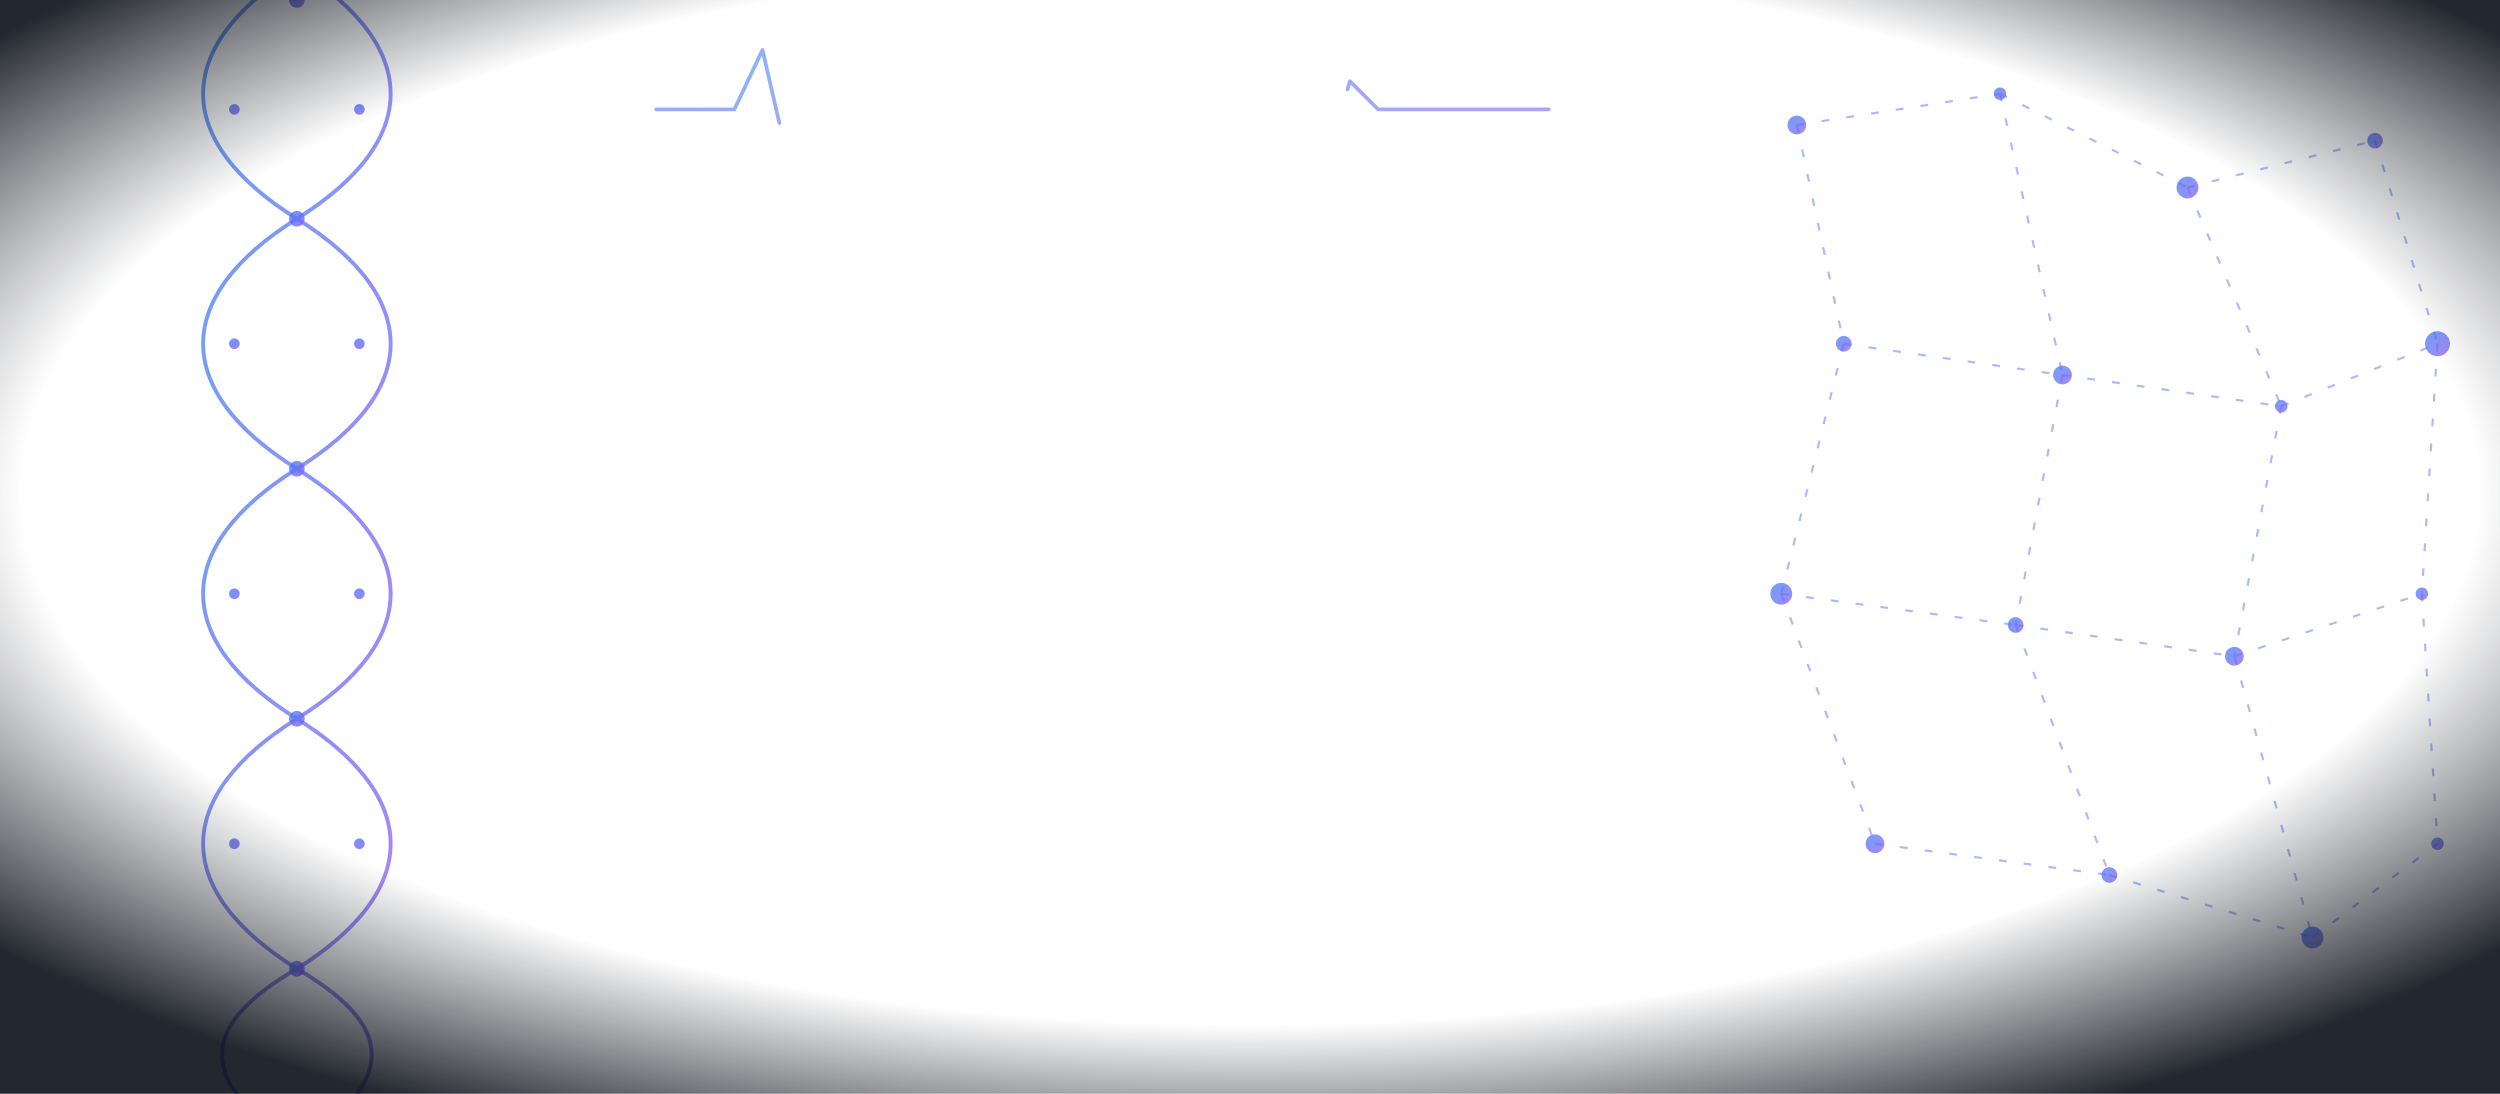
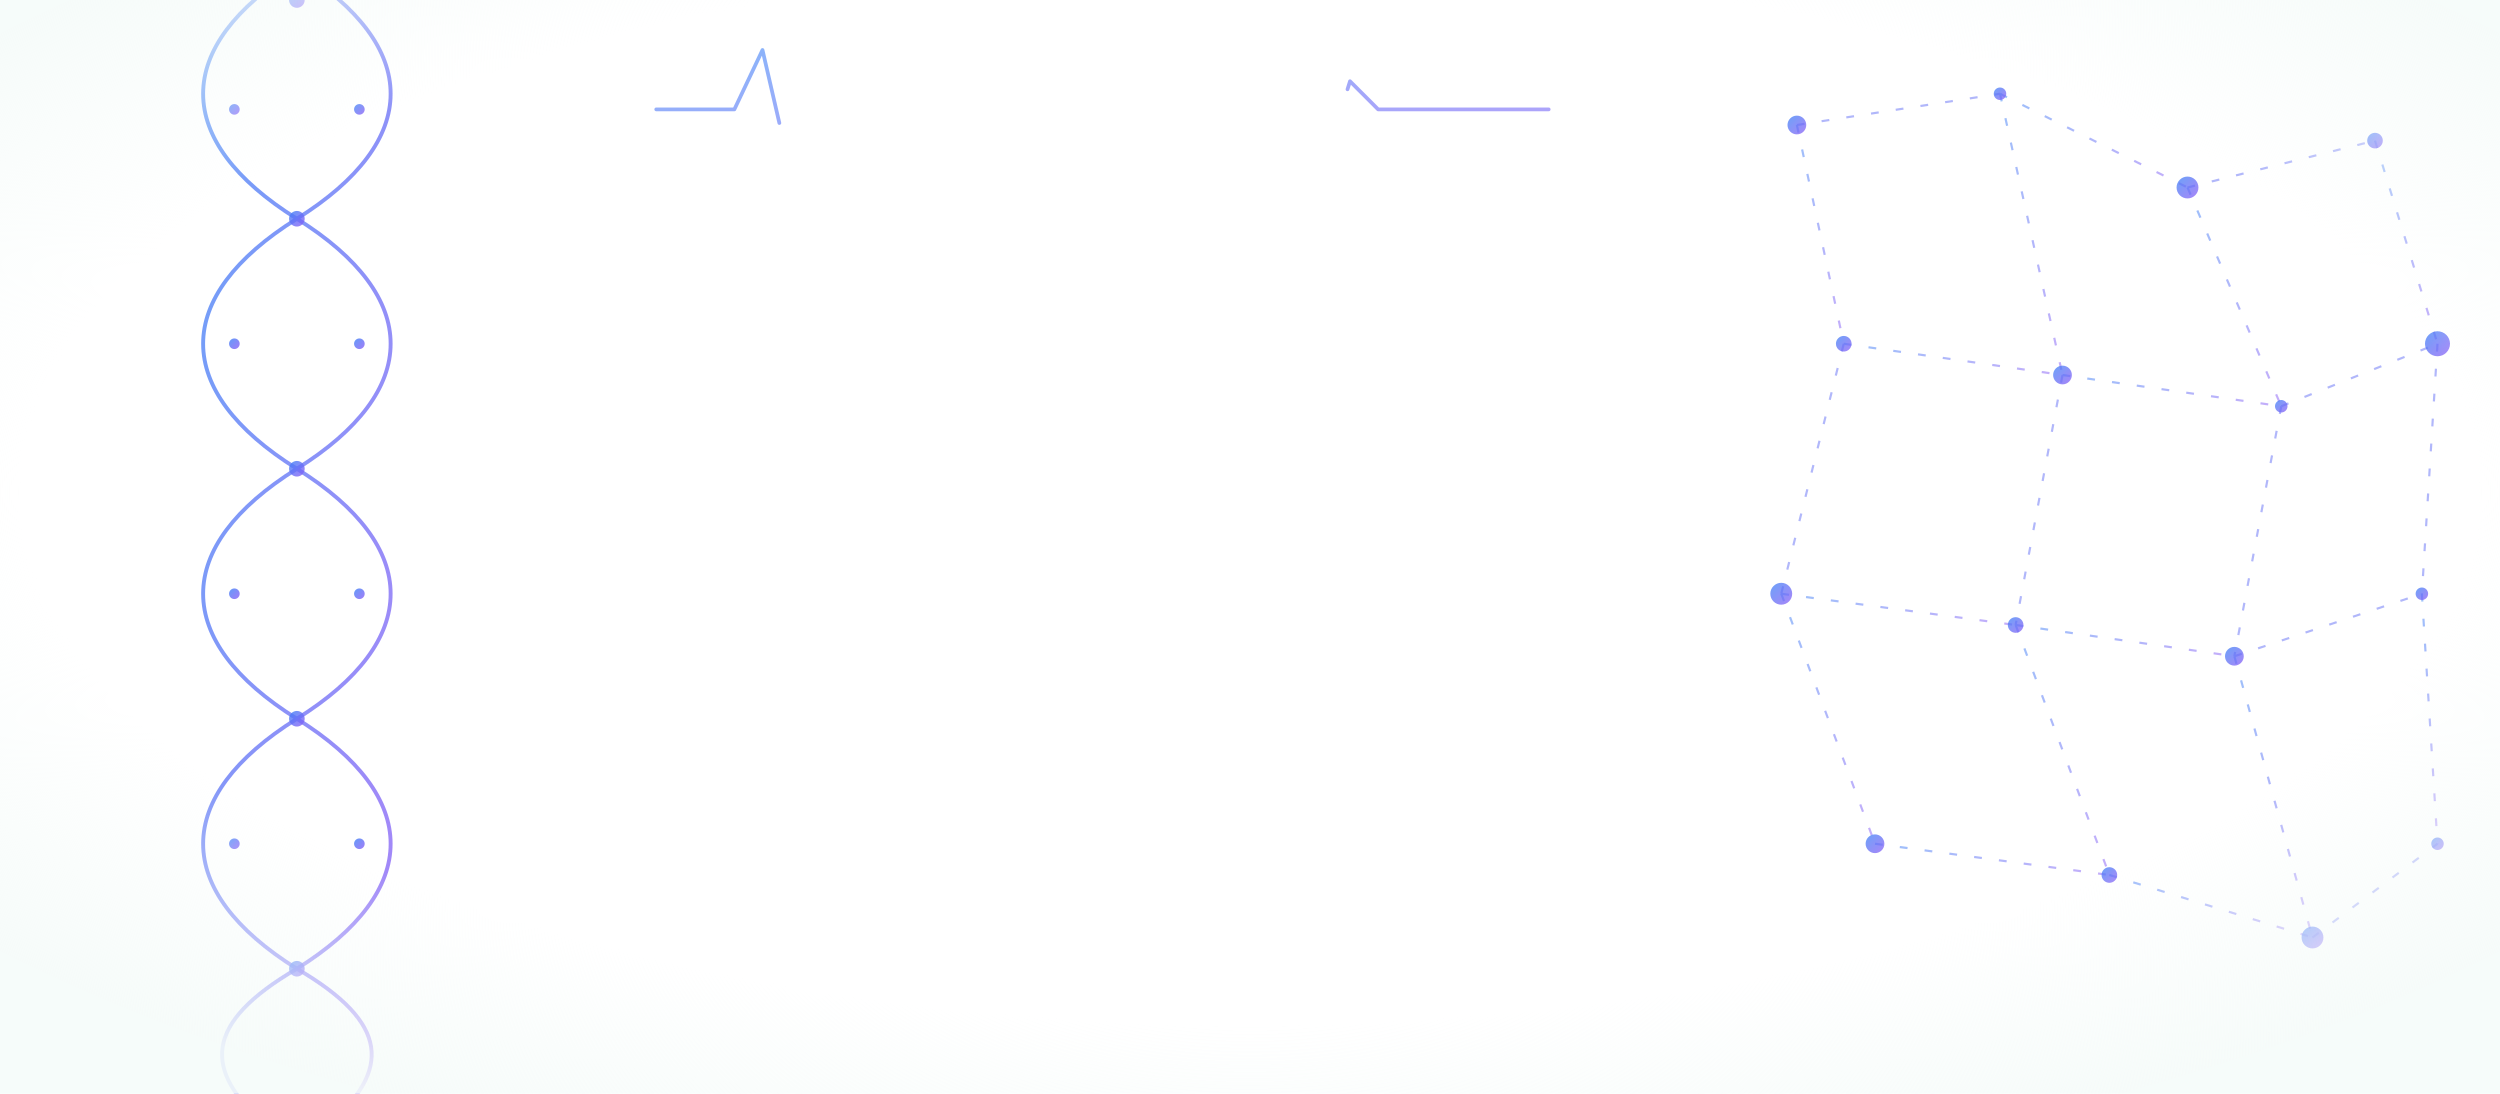
<svg xmlns="http://www.w3.org/2000/svg" viewBox="0 0 1600 700" preserveAspectRatio="xMidYMid slice" aria-hidden="true">
  <defs>
    <linearGradient id="hb-grad" x1="0" y1="0" x2="1" y2="1">
      <stop offset="0" stop-color="#3b82f6" />
      <stop offset="1" stop-color="#8b5cf6" />
    </linearGradient>
    <radialGradient id="hb-fade" cx="50%" cy="45%" r="65%">
-       <stop offset="0%" stop-color="#0a0e17" stop-opacity="0" />
-       <stop offset="75%" stop-color="#0a0e17" stop-opacity="0" />
-       <stop offset="100%" stop-color="#0a0e17" stop-opacity="0.9" />
+       <stop offset="0%" stop-color="#f5fbf9" stop-opacity="0" />
+       <stop offset="75%" stop-color="#f5fbf9" stop-opacity="0" />
+       <stop offset="100%" stop-color="#f5fbf9" stop-opacity="0.9" />
    </radialGradient>
  </defs>
  <style>
    @keyframes hb-pulse {
      0%, 100% { opacity: 0.55; transform: scale(0.9); }
      50% { opacity: 1; transform: scale(1.12); }
    }
    @keyframes hb-rung {
      0%, 100% { opacity: 0.2; }
      50% { opacity: 0.75; }
    }
    @keyframes hb-flow {
      to { stroke-dashoffset: -64; }
    }
    @keyframes hb-ekg {
      to { stroke-dashoffset: -840; }
    }
    @keyframes hb-drift {
      0%, 100% { transform: translateY(0); }
      50% { transform: translateY(-24px); }
    }
    .hb-node {
      transform-box: fill-box;
      transform-origin: center;
      animation: hb-pulse 3.2s ease-in-out infinite;
    }
    .hb-rung { animation: hb-rung 2s ease-in-out infinite; }
    .hb-edges { stroke-dasharray: 5 11; animation: hb-flow 5s linear infinite; }
    .hb-ekg { stroke-dasharray: 140 700; animation: hb-ekg 2.8s linear infinite; }
    .hb-helix { animation: hb-drift 2.2s ease-in-out infinite; }

    @media (prefers-reduced-motion: reduce) {
      .hb-node, .hb-rung, .hb-edges, .hb-ekg, .hb-helix { animation: none; }
    }
  </style>
  <g class="hb-helix">
    <g stroke="url(#hb-grad)" stroke-width="2.5" fill="none" opacity="0.75">
      <path d="M190,-20 C270,30 270,90 190,140 C110,190 110,250 190,300 C270,350 270,410 190,460 C110,510 110,570 190,620 C250,655 250,685 210,720" />
      <path d="M190,-20 C110,30 110,90 190,140 C270,190 270,250 190,300 C110,350 110,410 190,460 C270,510 270,570 190,620 C130,655 130,685 170,720" />
    </g>
    <g stroke="url(#hb-grad)" stroke-width="1.6" opacity="0.5">
      <line class="hb-rung" x1="150" y1="70" x2="230" y2="70" style="animation-delay:0s" />
      <line class="hb-rung" x1="150" y1="220" x2="230" y2="220" style="animation-delay:.5s" />
      <line class="hb-rung" x1="150" y1="380" x2="230" y2="380" style="animation-delay:1s" />
      <line class="hb-rung" x1="150" y1="540" x2="230" y2="540" style="animation-delay:1.5s" />
    </g>
    <g fill="url(#hb-grad)" opacity="0.8">
      <circle class="hb-node" cx="190" cy="0" r="5" style="animation-delay:0s" />
      <circle class="hb-node" cx="230" cy="70" r="3.4" style="animation-delay:.2s" />
      <circle class="hb-node" cx="150" cy="70" r="3.4" style="animation-delay:.4s" />
      <circle class="hb-node" cx="190" cy="140" r="5" style="animation-delay:.6s" />
      <circle class="hb-node" cx="150" cy="220" r="3.4" style="animation-delay:.8s" />
      <circle class="hb-node" cx="230" cy="220" r="3.4" style="animation-delay:1s" />
      <circle class="hb-node" cx="190" cy="300" r="5" style="animation-delay:1.2s" />
      <circle class="hb-node" cx="230" cy="380" r="3.4" style="animation-delay:1.4s" />
      <circle class="hb-node" cx="150" cy="380" r="3.4" style="animation-delay:1.6s" />
      <circle class="hb-node" cx="190" cy="460" r="5" style="animation-delay:1.8s" />
      <circle class="hb-node" cx="150" cy="540" r="3.4" style="animation-delay:2s" />
      <circle class="hb-node" cx="230" cy="540" r="3.4" style="animation-delay:2.2s" />
      <circle class="hb-node" cx="190" cy="620" r="5" style="animation-delay:2.4s" />
    </g>
  </g>
  <g class="hb-edges" stroke="url(#hb-grad)" stroke-width="1.4" opacity="0.5">
    <line x1="1150" y1="80" x2="1280" y2="60" />
    <line x1="1280" y1="60" x2="1400" y2="120" />
    <line x1="1400" y1="120" x2="1520" y2="90" />
    <line x1="1150" y1="80" x2="1180" y2="220" />
    <line x1="1280" y1="60" x2="1320" y2="240" />
    <line x1="1400" y1="120" x2="1460" y2="260" />
    <line x1="1520" y1="90" x2="1560" y2="220" />
    <line x1="1180" y1="220" x2="1320" y2="240" />
    <line x1="1320" y1="240" x2="1460" y2="260" />
    <line x1="1460" y1="260" x2="1560" y2="220" />
    <line x1="1180" y1="220" x2="1140" y2="380" />
    <line x1="1320" y1="240" x2="1290" y2="400" />
    <line x1="1460" y1="260" x2="1430" y2="420" />
    <line x1="1560" y1="220" x2="1550" y2="380" />
    <line x1="1140" y1="380" x2="1290" y2="400" />
    <line x1="1290" y1="400" x2="1430" y2="420" />
    <line x1="1430" y1="420" x2="1550" y2="380" />
    <line x1="1140" y1="380" x2="1200" y2="540" />
    <line x1="1290" y1="400" x2="1350" y2="560" />
    <line x1="1430" y1="420" x2="1480" y2="600" />
    <line x1="1550" y1="380" x2="1560" y2="540" />
    <line x1="1200" y1="540" x2="1350" y2="560" />
    <line x1="1350" y1="560" x2="1480" y2="600" />
    <line x1="1480" y1="600" x2="1560" y2="540" />
  </g>
  <g fill="url(#hb-grad)" opacity="0.75">
    <circle class="hb-node" cx="1150" cy="80" r="6" style="animation-delay:.1s" />
    <circle class="hb-node" cx="1280" cy="60" r="4" style="animation-delay:.3s" />
    <circle class="hb-node" cx="1400" cy="120" r="7" style="animation-delay:.5s" />
    <circle class="hb-node" cx="1520" cy="90" r="5" style="animation-delay:.7s" />
    <circle class="hb-node" cx="1180" cy="220" r="5" style="animation-delay:.9s" />
    <circle class="hb-node" cx="1320" cy="240" r="6" style="animation-delay:1.1s" />
    <circle class="hb-node" cx="1460" cy="260" r="4" style="animation-delay:1.3s" />
    <circle class="hb-node" cx="1560" cy="220" r="8" style="animation-delay:1.5s" />
    <circle class="hb-node" cx="1140" cy="380" r="7" style="animation-delay:1.7s" />
    <circle class="hb-node" cx="1290" cy="400" r="5" style="animation-delay:1.9s" />
    <circle class="hb-node" cx="1430" cy="420" r="6" style="animation-delay:2.1s" />
    <circle class="hb-node" cx="1550" cy="380" r="4" style="animation-delay:2.3s" />
    <circle class="hb-node" cx="1200" cy="540" r="6" style="animation-delay:2.5s" />
    <circle class="hb-node" cx="1350" cy="560" r="5" style="animation-delay:2.7s" />
    <circle class="hb-node" cx="1480" cy="600" r="7" style="animation-delay:2.9s" />
    <circle class="hb-node" cx="1560" cy="540" r="4" style="animation-delay:3.1s" />
  </g>
  <path class="hb-ekg" d="M420,70 L470,70 L488,32 L506,110 L524,52 L542,70 L640,70 L658,32 L676,110 L694,52 L712,70 L810,70 L828,32 L846,110 L864,52 L882,70 L1020,70" stroke="url(#hb-grad)" stroke-width="2.4" fill="none" opacity="0.6" stroke-linejoin="round" stroke-linecap="round" />
  <rect x="0" y="0" width="1600" height="700" fill="url(#hb-fade)" />
</svg>
